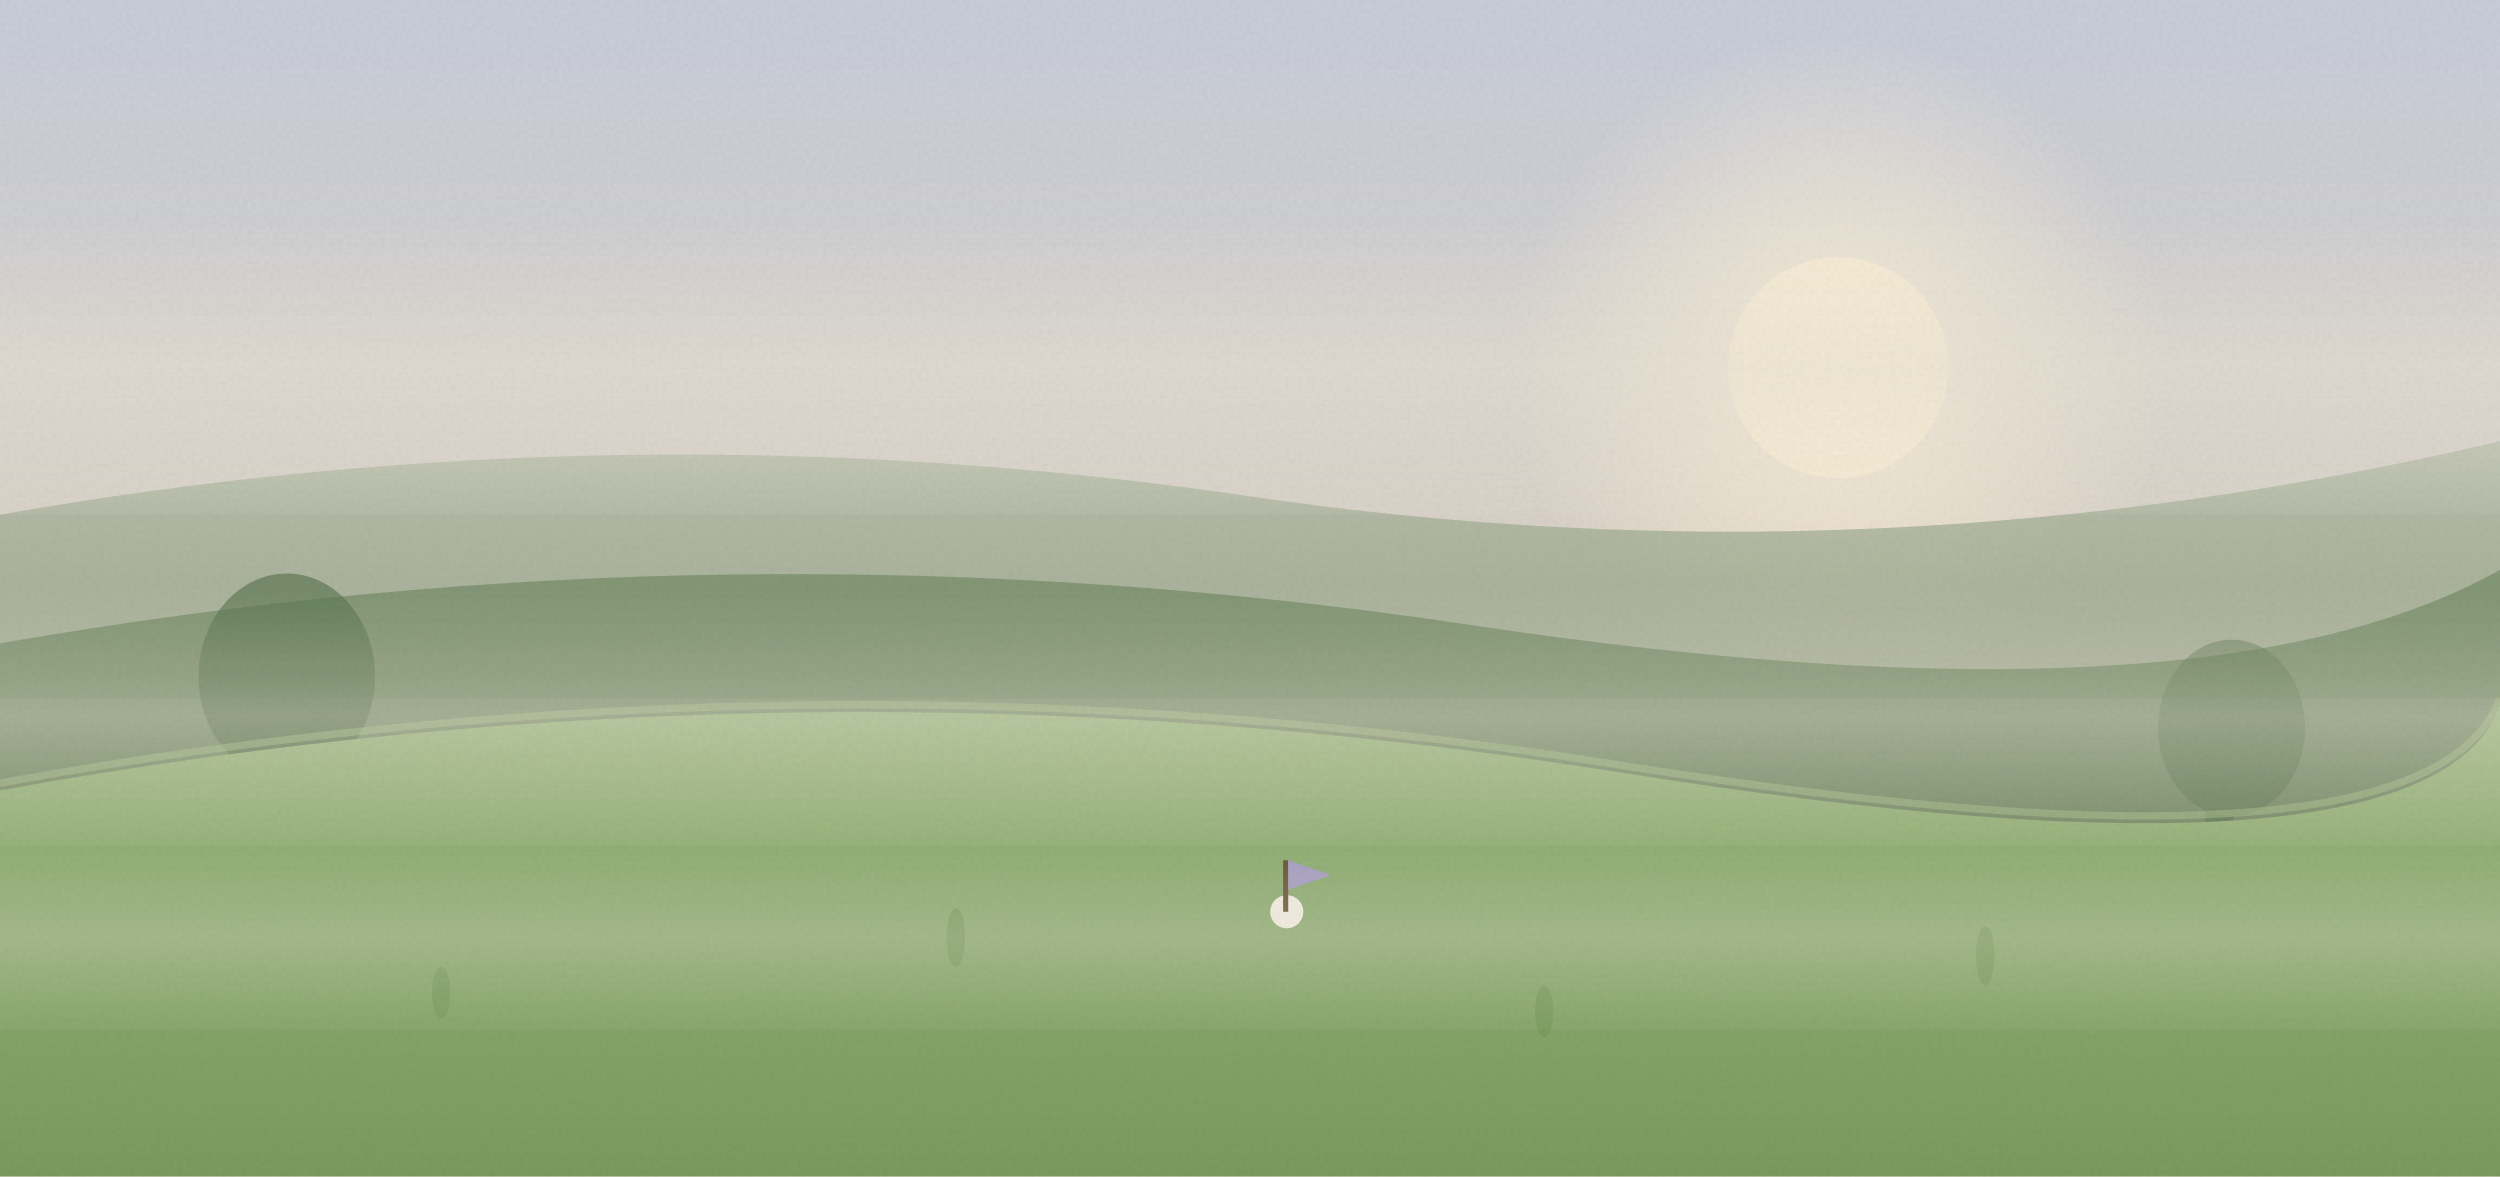
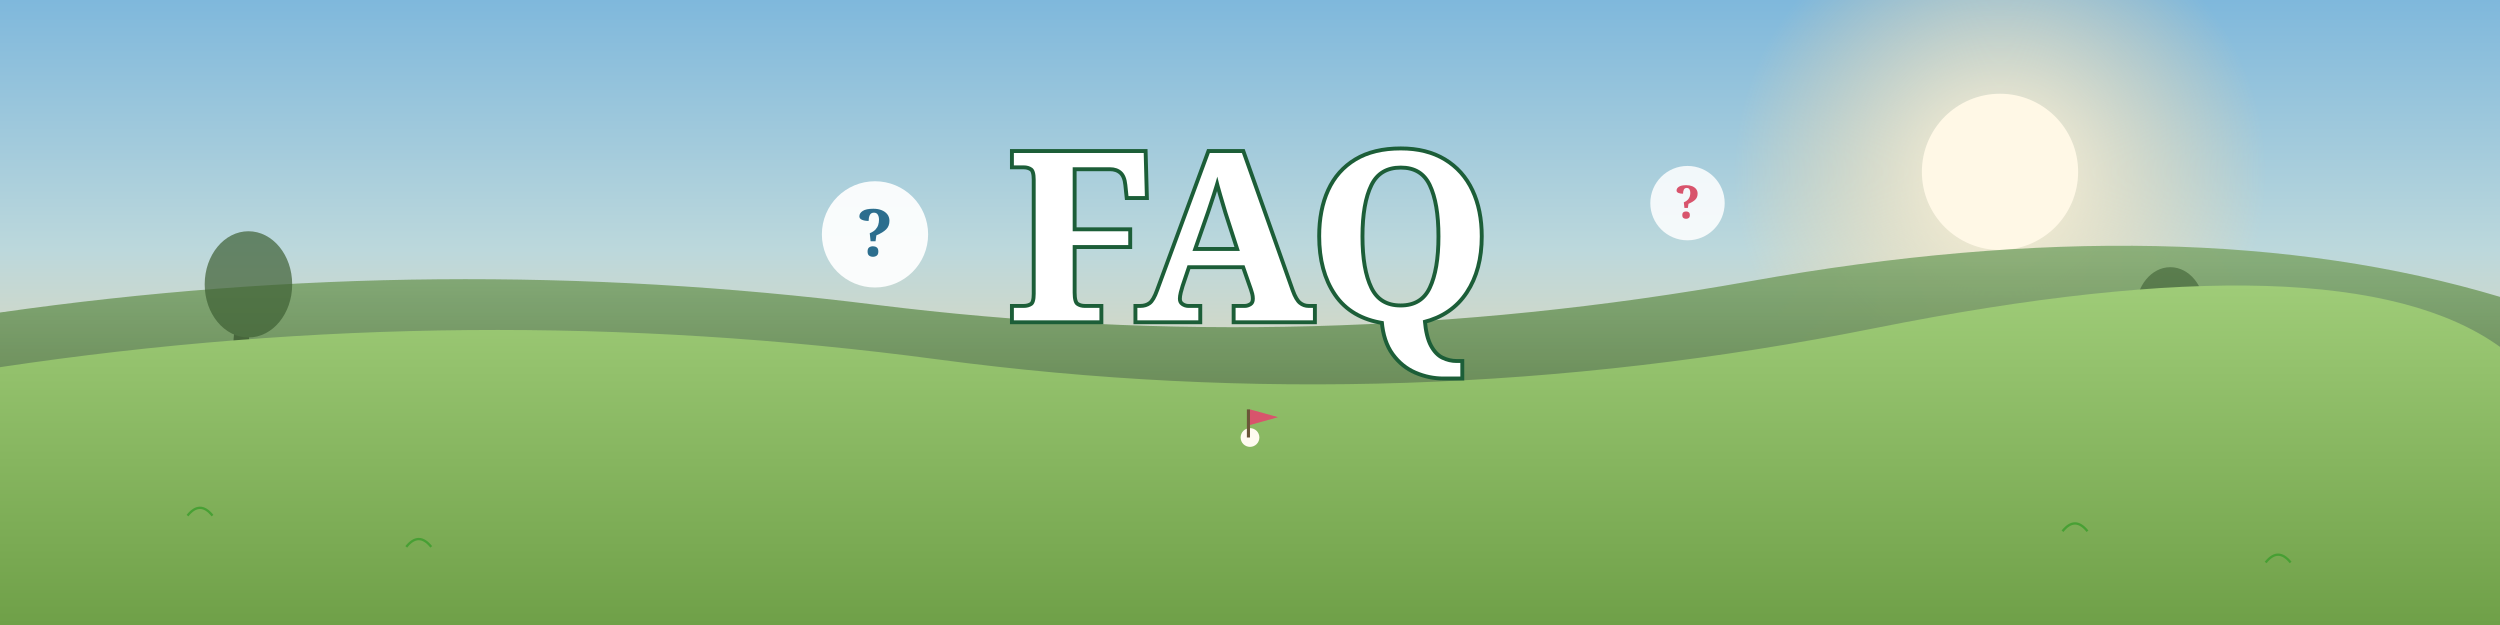
- <svg xmlns="http://www.w3.org/2000/svg" width="680" height="320" viewBox="0 0 680 320">
+ <svg xmlns="http://www.w3.org/2000/svg" width="1600" height="400" viewBox="0 0 1600 400">
  <defs>
-     <linearGradient id="fsky" x1="0" y1="0" x2="0" y2="1">
-       <stop offset="0%" stop-color="#C9CEDB" />
-       <stop offset="45%" stop-color="#D9D2C8" />
-       <stop offset="100%" stop-color="#E8DCC4" />
+     <linearGradient id="fsky2" x1="0" y1="0" x2="0" y2="1">
+       <stop offset="0%" stop-color="#7FB8DC" />
+       <stop offset="40%" stop-color="#BCD8DC" />
+       <stop offset="75%" stop-color="#F2D9A8" />
+       <stop offset="100%" stop-color="#EEAE7C" />
    </linearGradient>
-     <radialGradient id="fsun" cx="50%" cy="50%" r="50%">
-       <stop offset="0%" stop-color="#FFF3D8" stop-opacity="0.9" />
-       <stop offset="100%" stop-color="#FFF3D8" stop-opacity="0" />
+     <radialGradient id="fsun2" cx="50%" cy="50%" r="50%">
+       <stop offset="0%" stop-color="#FFF6DE" stop-opacity="1" />
+       <stop offset="100%" stop-color="#FFD79A" stop-opacity="0" />
    </radialGradient>
-     <linearGradient id="fridgeFar" x1="0" y1="0" x2="0" y2="1">
-       <stop offset="0%" stop-color="#A8B49C" />
-       <stop offset="100%" stop-color="#8C9C7E" />
+     <linearGradient id="fridge2" x1="0" y1="0" x2="0" y2="1">
+       <stop offset="0%" stop-color="#7FA86C" />
+       <stop offset="100%" stop-color="#578048" />
    </linearGradient>
-     <linearGradient id="fridgeMid" x1="0" y1="0" x2="0" y2="1">
-       <stop offset="0%" stop-color="#7E9470" />
-       <stop offset="100%" stop-color="#5E7850" />
+     <linearGradient id="ffair2" x1="0" y1="0" x2="0" y2="1">
+       <stop offset="0%" stop-color="#9FCC78" />
+       <stop offset="100%" stop-color="#6FA048" />
    </linearGradient>
-     <linearGradient id="ffair" x1="0" y1="0" x2="0" y2="1">
-       <stop offset="0%" stop-color="#9CB880" />
-       <stop offset="100%" stop-color="#7A9C5E" />
-     </linearGradient>
-     <linearGradient id="fmist" x1="0" y1="0" x2="0" y2="1">
-       <stop offset="0%" stop-color="#E8E2D4" stop-opacity="0" />
-       <stop offset="50%" stop-color="#E8E2D4" stop-opacity="0.55" />
-       <stop offset="100%" stop-color="#E8E2D4" stop-opacity="0.1" />
-     </linearGradient>
-     <filter id="fgrain">
-       <feTurbulence type="fractalNoise" baseFrequency="0.85" numOctaves="2" stitchTiles="stitch" result="noise" />
-       <feColorMatrix in="noise" type="matrix" values="0 0 0 0 0  0 0 0 0 0  0 0 0 0 0  0 0 0 0.04 0" />
-     </filter>
  </defs>
-   <rect x="0" y="0" width="680" height="320" fill="url(#fsky)" />
-   <circle cx="500" cy="100" r="90" fill="url(#fsun)" />
-   <circle cx="500" cy="100" r="30" fill="#FBF0D6" opacity="0.85" />
-   <path d="M0 140 Q170 110 340 135 T680 120 L680 190 L0 190 Z" fill="url(#fridgeFar)" opacity="0.7" />
-   <path d="M0 175 Q200 140 400 170 T680 155 L680 235 L0 235 Z" fill="url(#fridgeMid)" opacity="0.85" />
+   <rect x="0" y="0" width="1600" height="400" fill="url(#fsky2)" />
+   <circle cx="1280" cy="110" r="170" fill="url(#fsun2)" />
+   <circle cx="1280" cy="110" r="50" fill="#FFF8E6" />
+   <path d="M0 200 Q280 160 560 195 T1120 180 T1600 190 L1600 250 L0 250 Z" fill="url(#fridge2)" opacity="0.85" />
+   <g opacity="0.7">
+     <path d="M150 250 Q147 215 154 188 Q157 178 163 184 Q166 191 161 200 Q158 208 160 222 Q161 235 156 250 Z" fill="#33502B" />
+     <ellipse cx="159" cy="182" rx="28" ry="34" fill="#3D5F33" />
+   </g>
  <g opacity="0.6">
-     <path d="M70 240 Q68 210 74 188 Q76 180 81 185 Q84 191 80 198 Q77 205 79 215 Q80 226 76 240 Z" fill="#4A6442" />
-     <ellipse cx="78" cy="184" rx="24" ry="28" fill="#54704A" />
+     <path d="M1380 260 Q1378 228 1384 204 Q1386 195 1392 200 Q1394 207 1391 214 Q1388 221 1390 232 Q1391 243 1386 260 Z" fill="#33502B" />
+     <ellipse cx="1389" cy="198" rx="22" ry="27" fill="#3D5F33" />
  </g>
-   <g opacity="0.45">
-     <path d="M600 250 Q598 222 603 202 Q605 195 610 200 Q612 206 609 212 Q607 218 608 228 Q610 238 606 250 Z" fill="#4A6442" />
-     <ellipse cx="607" cy="198" rx="20" ry="24" fill="#54704A" />
+   <path d="M0 235 Q300 190 600 230 T1200 210 T1600 222 L1600 400 L0 400 Z" fill="url(#ffair2)" />
+   <circle cx="800" cy="280" r="6" fill="#FFFBF0" />
+   <rect x="798" y="262" width="2" height="18" fill="#6B5638" />
+   <path d="M800 262 L818 267 L800 272 Z" fill="#D8546C" />
+   <g opacity="0.85" stroke="#3E9E2E" stroke-width="1.5" fill="none">
+     <path d="M120 330 Q128 320 136 330" />
+     <path d="M260 350 Q268 340 276 350" />
+     <path d="M1320 340 Q1328 330 1336 340" />
+     <path d="M1450 360 Q1458 350 1466 360" />
  </g>
-   <path d="M0 215 Q220 175 440 210 T680 192 L680 320 L0 320 Z" fill="url(#ffair)" />
-   <path d="M0 213 Q220 173 440 208 T680 190" fill="none" stroke="#B0CE8E" stroke-width="2" opacity="0.4" />
-   <g opacity="0.9" fill="#7A9C5E">
-     <ellipse cx="120" cy="270" rx="2.5" ry="7" />
-     <ellipse cx="260" cy="255" rx="2.5" ry="8" />
-     <ellipse cx="420" cy="275" rx="2.5" ry="7" />
-     <ellipse cx="540" cy="260" rx="2.5" ry="8" />
+   <g transform="translate(800,205)">
+     <text x="0" y="0" text-anchor="middle" font-family="Georgia, serif" font-size="150" font-weight="700" fill="#FFFFFF" stroke="#1C5E38" stroke-width="5" paint-order="stroke">FAQ</text>
  </g>
-   <circle cx="350" cy="248" r="4.5" fill="#F4EFE2" />
-   <rect x="349" y="234" width="1.4" height="14" fill="#6B5638" />
-   <path d="M350.4 234 L362 238 L350.4 242 Z" fill="#A8A0C2" />
-   <rect x="0" y="60" width="680" height="80" fill="url(#fmist)" />
-   <rect x="0" y="160" width="680" height="70" fill="url(#fmist)" opacity="0.7" />
-   <rect x="0" y="230" width="680" height="50" fill="url(#fmist)" opacity="0.5" />
-   <rect x="0" y="0" width="680" height="320" filter="url(#fgrain)" />
+   <g transform="translate(560,150)">
+     <circle cx="0" cy="0" r="34" fill="#FFFFFF" opacity="0.92" />
+     <text x="0" y="14" text-anchor="middle" font-family="Georgia, serif" font-size="42" font-weight="700" fill="#2C6E8E">?</text>
+   </g>
+   <g transform="translate(1080,130) scale(0.7)">
+     <circle cx="0" cy="0" r="34" fill="#FFFFFF" opacity="0.85" />
+     <text x="0" y="14" text-anchor="middle" font-family="Georgia, serif" font-size="42" font-weight="700" fill="#D8546C">?</text>
+   </g>
</svg>
